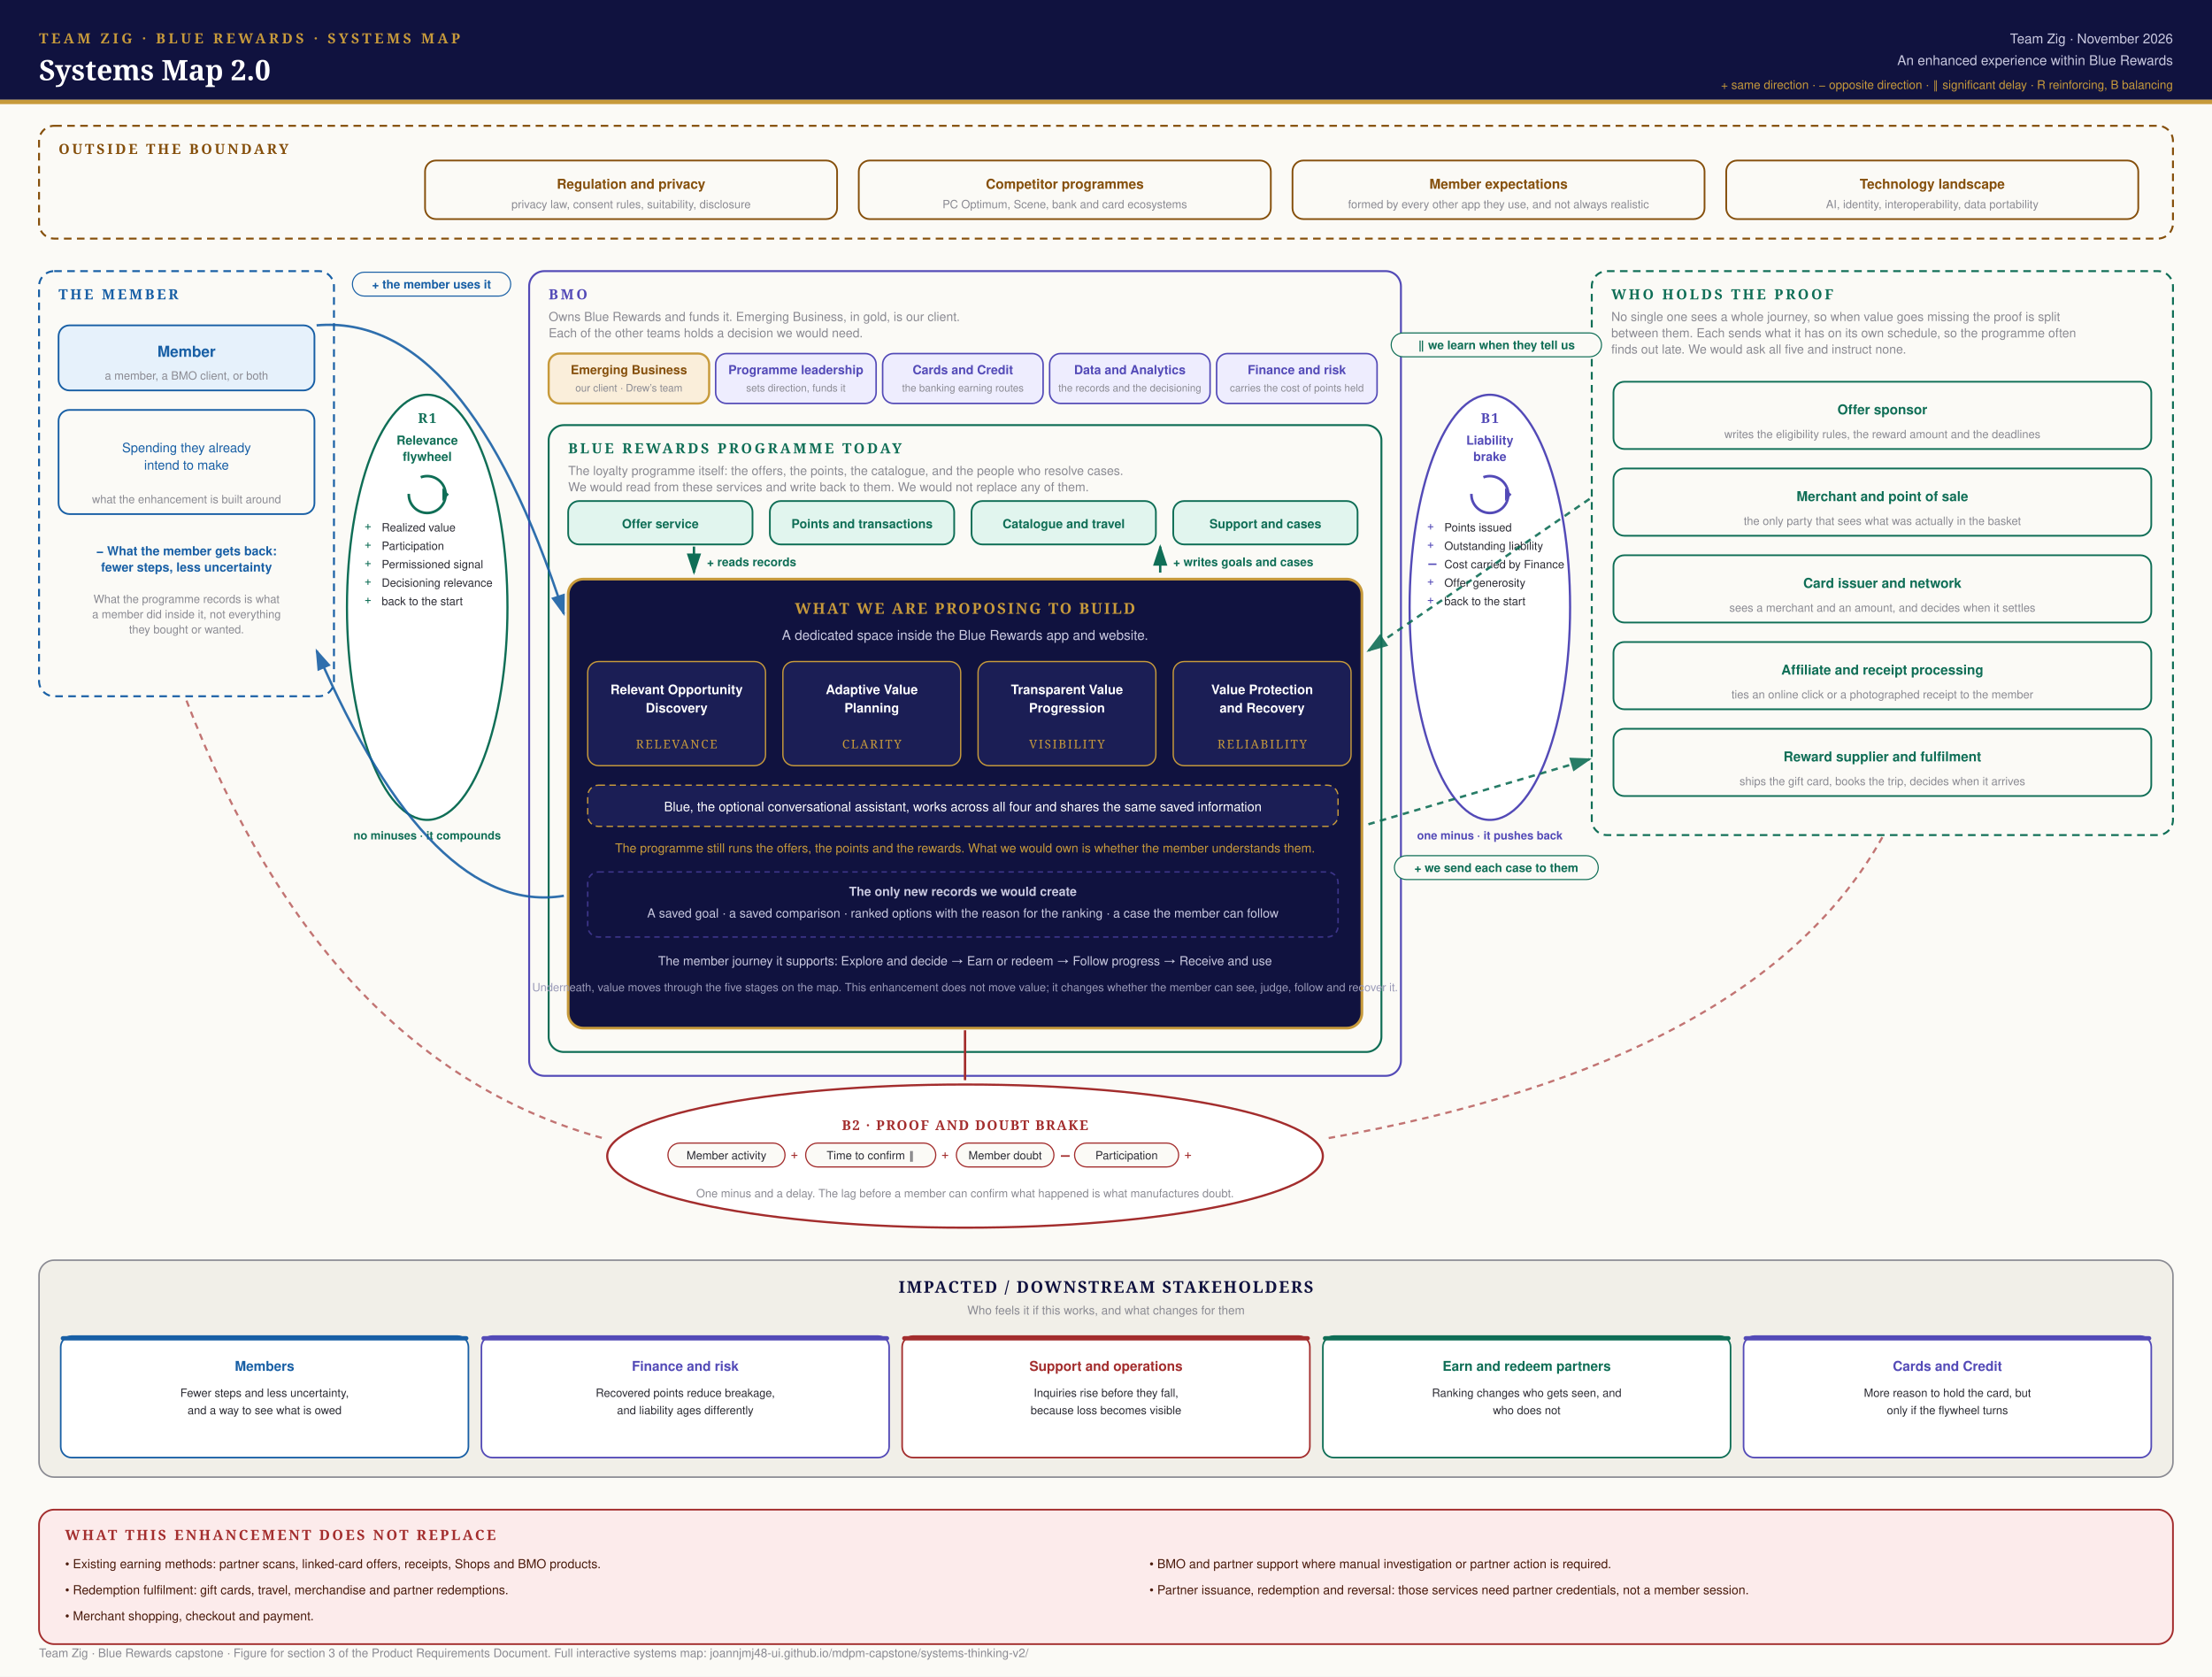
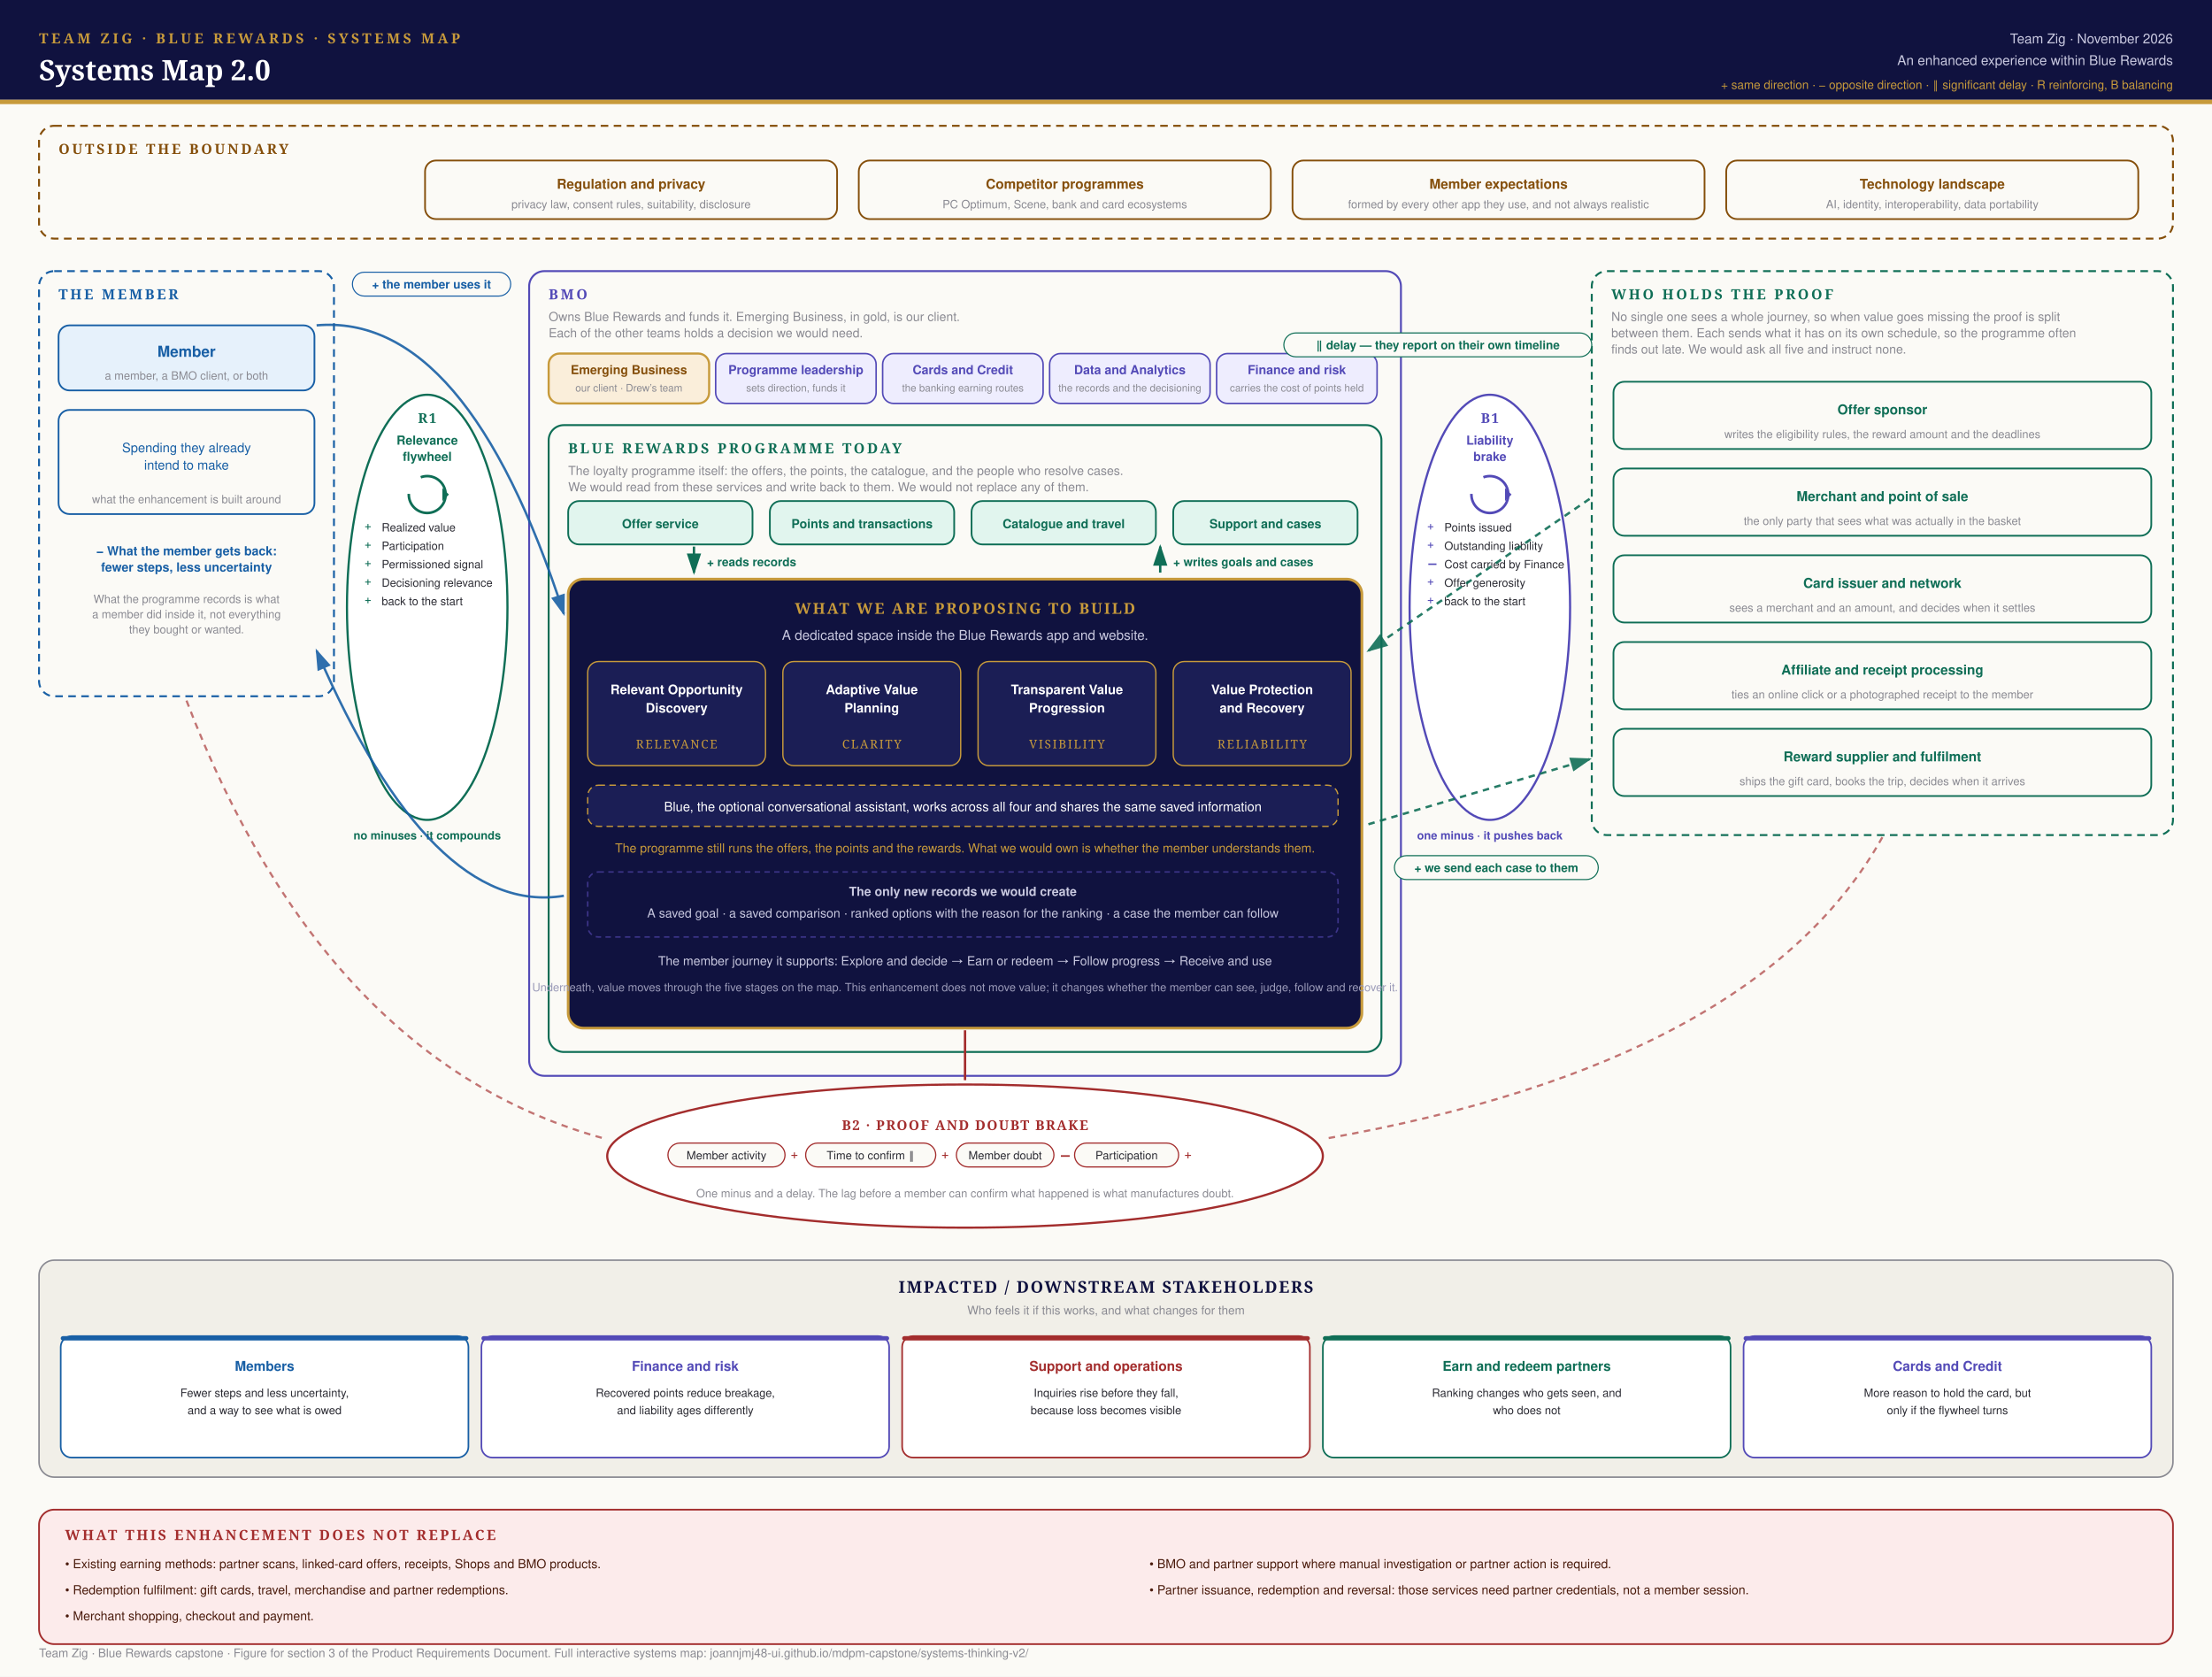
<svg xmlns="http://www.w3.org/2000/svg" viewBox="0 0 2040 1546" role="img" aria-label="Where the product sits in the Blue Rewards system. The product is a dedicated space inside the existing Blue Rewards app, nested within the programme systems of record, which are nested within BMO. The member is to the left, evidence authorities to the right, and forces outside the boundary across the top. The product owns no system of record.">
  <defs>
    <marker id="ar_185FA5" markerWidth="10" markerHeight="10" refX="8" refY="3" orient="auto" markerUnits="strokeWidth">
      <path d="M0,0 L9,3 L0,6 Z" fill="#185FA5" />
    </marker>
    <marker id="ar_534AB7" markerWidth="10" markerHeight="10" refX="8" refY="3" orient="auto" markerUnits="strokeWidth">
      <path d="M0,0 L9,3 L0,6 Z" fill="#534AB7" />
    </marker>
    <marker id="ar_0F6E56" markerWidth="10" markerHeight="10" refX="8" refY="3" orient="auto" markerUnits="strokeWidth">
      <path d="M0,0 L9,3 L0,6 Z" fill="#0F6E56" />
    </marker>
    <marker id="ar_854F0B" markerWidth="10" markerHeight="10" refX="8" refY="3" orient="auto" markerUnits="strokeWidth">
      <path d="M0,0 L9,3 L0,6 Z" fill="#854F0B" />
    </marker>
    <marker id="ar_8a8a92" markerWidth="10" markerHeight="10" refX="8" refY="3" orient="auto" markerUnits="strokeWidth">
      <path d="M0,0 L9,3 L0,6 Z" fill="#8a8a92" />
    </marker>
    <marker id="ar_C79A3B" markerWidth="10" markerHeight="10" refX="8" refY="3" orient="auto" markerUnits="strokeWidth">
      <path d="M0,0 L9,3 L0,6 Z" fill="#C79A3B" />
    </marker>
    <marker id="ar_10123f" markerWidth="10" markerHeight="10" refX="8" refY="3" orient="auto" markerUnits="strokeWidth">
      <path d="M0,0 L9,3 L0,6 Z" fill="#10123f" />
    </marker>
  </defs>
  <rect width="2040" height="1546" fill="#fbfaf6" />
  <rect width="2040" height="92" fill="#10123f" />
  <rect y="92" width="2040" height="4" fill="#C79A3B" />
  <text x="36" y="40" font-family="Georgia,serif" font-size="13" fill="#C79A3B" letter-spacing="2.8" font-weight="700">TEAM ZIG  ·  BLUE REWARDS  ·  SYSTEMS MAP</text>
  <text x="36" y="74" font-family="Georgia,serif" font-size="26" fill="#ffffff" font-weight="700">Systems Map 2.0</text>
  <text x="2004" y="40" text-anchor="end" font-family="Helvetica,Arial,sans-serif" font-size="12.5" fill="#c9c9e0">Team Zig · November 2026</text>
  <text x="2004" y="60" text-anchor="end" font-family="Helvetica,Arial,sans-serif" font-size="12.5" fill="#c9c9e0">An enhanced experience within Blue Rewards</text>
  <text x="2004" y="82" text-anchor="end" font-family="Helvetica,Arial,sans-serif" font-size="11" fill="#C79A3B">+ same direction · − opposite direction · ‖ significant delay · R reinforcing, B balancing</text>
  <g transform="translate(0,0)">
    <rect x="36" y="116" width="1968" height="104" rx="14" fill="none" stroke="#854F0B" stroke-width="1.8" stroke-dasharray="7 5" />
    <text x="54" y="142" font-family="Georgia,serif" font-size="13" fill="#854F0B" font-weight="700" letter-spacing="2.2">OUTSIDE THE BOUNDARY</text>
    <rect x="392" y="148" width="380" height="54" rx="10" fill="#fbfaf6" stroke="#854F0B" stroke-width="1.6" />
    <text x="582.0" y="174.0" text-anchor="middle" font-family="Helvetica,Arial,sans-serif" font-size="12.5" fill="#854F0B" font-weight="700">Regulation and privacy</text>
    <text x="582.0" y="192" text-anchor="middle" font-family="Helvetica,Arial,sans-serif" font-size="10.5" fill="#8a8a92">privacy law, consent rules, suitability, disclosure</text>
    <rect x="792" y="148" width="380" height="54" rx="10" fill="#fbfaf6" stroke="#854F0B" stroke-width="1.6" />
    <text x="982.0" y="174.0" text-anchor="middle" font-family="Helvetica,Arial,sans-serif" font-size="12.5" fill="#854F0B" font-weight="700">Competitor programmes</text>
    <text x="982.0" y="192" text-anchor="middle" font-family="Helvetica,Arial,sans-serif" font-size="10.5" fill="#8a8a92">PC Optimum, Scene, bank and card ecosystems</text>
    <rect x="1192" y="148" width="380" height="54" rx="10" fill="#fbfaf6" stroke="#854F0B" stroke-width="1.6" />
    <text x="1382.0" y="174.0" text-anchor="middle" font-family="Helvetica,Arial,sans-serif" font-size="12.5" fill="#854F0B" font-weight="700">Member expectations</text>
    <text x="1382.0" y="192" text-anchor="middle" font-family="Helvetica,Arial,sans-serif" font-size="10.5" fill="#8a8a92">formed by every other app they use, and not always realistic</text>
    <rect x="1592" y="148" width="380" height="54" rx="10" fill="#fbfaf6" stroke="#854F0B" stroke-width="1.6" />
    <text x="1782.0" y="174.0" text-anchor="middle" font-family="Helvetica,Arial,sans-serif" font-size="12.5" fill="#854F0B" font-weight="700">Technology landscape</text>
    <text x="1782.0" y="192" text-anchor="middle" font-family="Helvetica,Arial,sans-serif" font-size="10.5" fill="#8a8a92">AI, identity, interoperability, data portability</text>
    <rect x="36" y="250" width="272" height="392" rx="14" fill="none" stroke="#185FA5" stroke-width="1.8" stroke-dasharray="7 5" />
    <text x="54" y="276" font-family="Georgia,serif" font-size="13" fill="#185FA5" font-weight="700" letter-spacing="2.2">THE MEMBER</text>
    <rect x="54" y="300" width="236" height="60" rx="10" fill="#E6F1FB" stroke="#185FA5" stroke-width="1.6" />
    <text x="172.0" y="329.0" text-anchor="middle" font-family="Helvetica,Arial,sans-serif" font-size="14" fill="#185FA5" font-weight="700">Member</text>
    <text x="172.0" y="350" text-anchor="middle" font-family="Helvetica,Arial,sans-serif" font-size="10.5" fill="#8a8a92">a member, a BMO client, or both</text>
    <rect x="54" y="378" width="236" height="96" rx="10" fill="#fbfaf6" stroke="#185FA5" stroke-width="1.6" />
    <text x="172.0" y="417.0" text-anchor="middle" font-family="Helvetica,Arial,sans-serif" font-size="12" fill="#185FA5" font-weight="400">Spending they already</text>
    <text x="172.0" y="433.0" text-anchor="middle" font-family="Helvetica,Arial,sans-serif" font-size="12" fill="#185FA5" font-weight="400">intend to make</text>
    <text x="172.0" y="464" text-anchor="middle" font-family="Helvetica,Arial,sans-serif" font-size="10.5" fill="#8a8a92">what the enhancement is built around</text>
    <text x="172" y="512" text-anchor="middle" font-family="Helvetica,Arial,sans-serif" font-size="11.5" fill="#185FA5" font-weight="700">−  What the member gets back:</text>
    <text x="172" y="527" text-anchor="middle" font-family="Helvetica,Arial,sans-serif" font-size="11.5" fill="#185FA5" font-weight="700">fewer steps, less uncertainty</text>
    <text x="172" y="556" text-anchor="middle" font-family="Helvetica,Arial,sans-serif" font-size="10.5" fill="#8a8a92">What the programme records is what</text>
    <text x="172" y="570" text-anchor="middle" font-family="Helvetica,Arial,sans-serif" font-size="10.5" fill="#8a8a92">a member did inside it, not everything</text>
    <text x="172" y="584" text-anchor="middle" font-family="Helvetica,Arial,sans-serif" font-size="10.5" fill="#8a8a92">they bought or wanted.</text>
    <ellipse cx="394" cy="560" rx="74" ry="196" fill="#ffffff" stroke="#0F6E56" stroke-width="2" />
    <text x="394" y="390" text-anchor="middle" font-family="Georgia,serif" font-size="12.5" fill="#0F6E56" font-weight="700" letter-spacing="1.2">R1</text>
    <text x="394" y="410" text-anchor="middle" font-family="Helvetica,Arial,sans-serif" font-size="11.5" fill="#0F6E56" font-weight="700">Relevance</text>
    <text x="394" y="425" text-anchor="middle" font-family="Helvetica,Arial,sans-serif" font-size="11.5" fill="#0F6E56" font-weight="700">flywheel</text>
    <circle cx="394" cy="456" r="17" fill="none" stroke="#0F6E56" stroke-width="2.4" stroke-dasharray="54 20" />
    <path d="M408,450 l6,6 l-6,6 z" fill="#0F6E56" />
    <text x="336" y="490" font-family="Georgia,serif" font-size="12" fill="#0F6E56" font-weight="700">+</text>
    <text x="352" y="490" font-family="Helvetica,Arial,sans-serif" font-size="10.5" fill="#2b2b33">Realized value</text>
    <text x="336" y="507" font-family="Georgia,serif" font-size="12" fill="#0F6E56" font-weight="700">+</text>
    <text x="352" y="507" font-family="Helvetica,Arial,sans-serif" font-size="10.5" fill="#2b2b33">Participation</text>
    <text x="336" y="524" font-family="Georgia,serif" font-size="12" fill="#0F6E56" font-weight="700">+</text>
    <text x="352" y="524" font-family="Helvetica,Arial,sans-serif" font-size="10.5" fill="#2b2b33">Permissioned signal</text>
    <text x="336" y="541" font-family="Georgia,serif" font-size="12" fill="#0F6E56" font-weight="700">+</text>
    <text x="352" y="541" font-family="Helvetica,Arial,sans-serif" font-size="10.5" fill="#2b2b33">Decisioning relevance</text>
    <text x="336" y="558" font-family="Georgia,serif" font-size="12" fill="#0F6E56" font-weight="700">+</text>
    <text x="352" y="558" font-family="Helvetica,Arial,sans-serif" font-size="10.5" fill="#2b2b33">back to the start</text>
    <text x="394" y="774" text-anchor="middle" font-family="Helvetica,Arial,sans-serif" font-size="10.5" fill="#0F6E56" font-weight="700">no minuses · it compounds</text>
    <rect x="488" y="250" width="804" height="742" rx="14" fill="none" stroke="#534AB7" stroke-width="1.8" />
    <text x="506" y="276" font-family="Georgia,serif" font-size="13" fill="#534AB7" font-weight="700" letter-spacing="2.2">BMO</text>
    <text x="506" y="296" font-family="Helvetica,Arial,sans-serif" font-size="11.5" fill="#8a8a92">Owns Blue Rewards and funds it. Emerging Business, in gold, is our client.</text>
    <text x="506" y="311" font-family="Helvetica,Arial,sans-serif" font-size="11.5" fill="#8a8a92">Each of the other teams holds a decision we would need.</text>
    <rect x="506" y="326" width="148" height="46" rx="10" fill="#FAEEDA" stroke="#C79A3B" stroke-width="2" />
    <text x="580" y="345" text-anchor="middle" font-family="Helvetica,Arial,sans-serif" font-size="11.5" fill="#854F0B" font-weight="700">Emerging Business</text>
    <text x="580" y="361" text-anchor="middle" font-family="Helvetica,Arial,sans-serif" font-size="9.5" fill="#8a8a92">our client · Drew’s team</text>
    <rect x="660" y="326" width="148" height="46" rx="10" fill="#EEEDFE" stroke="#534AB7" stroke-width="1.4" />
    <text x="734" y="345" text-anchor="middle" font-family="Helvetica,Arial,sans-serif" font-size="11.5" fill="#534AB7" font-weight="700">Programme leadership</text>
    <text x="734" y="361" text-anchor="middle" font-family="Helvetica,Arial,sans-serif" font-size="9.5" fill="#8a8a92">sets direction, funds it</text>
    <rect x="814" y="326" width="148" height="46" rx="10" fill="#EEEDFE" stroke="#534AB7" stroke-width="1.4" />
    <text x="888" y="345" text-anchor="middle" font-family="Helvetica,Arial,sans-serif" font-size="11.5" fill="#534AB7" font-weight="700">Cards and Credit</text>
    <text x="888" y="361" text-anchor="middle" font-family="Helvetica,Arial,sans-serif" font-size="9.5" fill="#8a8a92">the banking earning routes</text>
    <rect x="968" y="326" width="148" height="46" rx="10" fill="#EEEDFE" stroke="#534AB7" stroke-width="1.4" />
    <text x="1042" y="345" text-anchor="middle" font-family="Helvetica,Arial,sans-serif" font-size="11.5" fill="#534AB7" font-weight="700">Data and Analytics</text>
    <text x="1042" y="361" text-anchor="middle" font-family="Helvetica,Arial,sans-serif" font-size="9.5" fill="#8a8a92">the records and the decisioning</text>
    <rect x="1122" y="326" width="148" height="46" rx="10" fill="#EEEDFE" stroke="#534AB7" stroke-width="1.4" />
    <text x="1196" y="345" text-anchor="middle" font-family="Helvetica,Arial,sans-serif" font-size="11.5" fill="#534AB7" font-weight="700">Finance and risk</text>
    <text x="1196" y="361" text-anchor="middle" font-family="Helvetica,Arial,sans-serif" font-size="9.5" fill="#8a8a92">carries the cost of points held</text>
    <rect x="506" y="392" width="768" height="578" rx="14" fill="none" stroke="#0F6E56" stroke-width="1.8" />
    <text x="524" y="418" font-family="Georgia,serif" font-size="13" fill="#0F6E56" font-weight="700" letter-spacing="2.2">BLUE REWARDS PROGRAMME TODAY</text>
    <text x="524" y="438" font-family="Helvetica,Arial,sans-serif" font-size="11.5" fill="#8a8a92">The loyalty programme itself: the offers, the points, the catalogue, and the people who resolve cases.</text>
    <text x="524" y="453" font-family="Helvetica,Arial,sans-serif" font-size="11.5" fill="#8a8a92">We would read from these services and write back to them. We would not replace any of them.</text>
    <rect x="524" y="462" width="170" height="40" rx="10" fill="#E1F5EE" stroke="#0F6E56" stroke-width="1.6" />
    <text x="609.0" y="487.0" text-anchor="middle" font-family="Helvetica,Arial,sans-serif" font-size="11.5" fill="#0F6E56" font-weight="700">Offer service</text>
    <rect x="710" y="462" width="170" height="40" rx="10" fill="#E1F5EE" stroke="#0F6E56" stroke-width="1.6" />
    <text x="795.0" y="487.0" text-anchor="middle" font-family="Helvetica,Arial,sans-serif" font-size="11.5" fill="#0F6E56" font-weight="700">Points and transactions</text>
    <rect x="896" y="462" width="170" height="40" rx="10" fill="#E1F5EE" stroke="#0F6E56" stroke-width="1.6" />
    <text x="981.0" y="487.0" text-anchor="middle" font-family="Helvetica,Arial,sans-serif" font-size="11.5" fill="#0F6E56" font-weight="700">Catalogue and travel</text>
    <rect x="1082" y="462" width="170" height="40" rx="10" fill="#E1F5EE" stroke="#0F6E56" stroke-width="1.6" />
    <text x="1167.0" y="487.0" text-anchor="middle" font-family="Helvetica,Arial,sans-serif" font-size="11.5" fill="#0F6E56" font-weight="700">Support and cases</text>
    <rect x="524" y="534" width="732" height="414" rx="14" fill="#10123f" stroke="#C79A3B" stroke-width="2.5" />
    <text x="890" y="566" text-anchor="middle" font-family="Georgia,serif" font-size="14" fill="#C79A3B" font-weight="700" letter-spacing="1.6">WHAT WE ARE PROPOSING TO BUILD</text>
    <text x="890" y="590" text-anchor="middle" font-family="Helvetica,Arial,sans-serif" font-size="12.5" fill="#c9c9e0">A dedicated space inside the Blue Rewards app and website.</text>
    <rect x="542" y="610" width="164" height="96" rx="10" fill="#1b1e55" stroke="#C79A3B" stroke-width="1.2" />
    <text x="624" y="640" text-anchor="middle" font-family="Helvetica,Arial,sans-serif" font-size="12" fill="#ffffff" font-weight="700">Relevant Opportunity</text>
    <text x="624" y="657" text-anchor="middle" font-family="Helvetica,Arial,sans-serif" font-size="12" fill="#ffffff" font-weight="700">Discovery</text>
    <text x="624" y="690" text-anchor="middle" font-family="Georgia,serif" font-size="11" fill="#C79A3B" letter-spacing="1.4">RELEVANCE</text>
    <rect x="722" y="610" width="164" height="96" rx="10" fill="#1b1e55" stroke="#C79A3B" stroke-width="1.2" />
    <text x="804" y="640" text-anchor="middle" font-family="Helvetica,Arial,sans-serif" font-size="12" fill="#ffffff" font-weight="700">Adaptive Value</text>
    <text x="804" y="657" text-anchor="middle" font-family="Helvetica,Arial,sans-serif" font-size="12" fill="#ffffff" font-weight="700">Planning</text>
    <text x="804" y="690" text-anchor="middle" font-family="Georgia,serif" font-size="11" fill="#C79A3B" letter-spacing="1.4">CLARITY</text>
    <rect x="902" y="610" width="164" height="96" rx="10" fill="#1b1e55" stroke="#C79A3B" stroke-width="1.2" />
    <text x="984" y="640" text-anchor="middle" font-family="Helvetica,Arial,sans-serif" font-size="12" fill="#ffffff" font-weight="700">Transparent Value</text>
    <text x="984" y="657" text-anchor="middle" font-family="Helvetica,Arial,sans-serif" font-size="12" fill="#ffffff" font-weight="700">Progression</text>
    <text x="984" y="690" text-anchor="middle" font-family="Georgia,serif" font-size="11" fill="#C79A3B" letter-spacing="1.4">VISIBILITY</text>
    <rect x="1082" y="610" width="164" height="96" rx="10" fill="#1b1e55" stroke="#C79A3B" stroke-width="1.2" />
    <text x="1164" y="640" text-anchor="middle" font-family="Helvetica,Arial,sans-serif" font-size="12" fill="#ffffff" font-weight="700">Value Protection</text>
    <text x="1164" y="657" text-anchor="middle" font-family="Helvetica,Arial,sans-serif" font-size="12" fill="#ffffff" font-weight="700">and Recovery</text>
    <text x="1164" y="690" text-anchor="middle" font-family="Georgia,serif" font-size="11" fill="#C79A3B" letter-spacing="1.4">RELIABILITY</text>
    <rect x="542" y="724" width="692" height="38" rx="10" fill="#1b1e55" stroke="#C79A3B" stroke-width="1.2" stroke-dasharray="6 4" />
    <text x="888" y="748" text-anchor="middle" font-family="Helvetica,Arial,sans-serif" font-size="12" fill="#ffffff">Blue, the optional conversational assistant, works across all four and shares the same saved information</text>
    <text x="890" y="786" text-anchor="middle" font-family="Helvetica,Arial,sans-serif" font-size="11.5" fill="#C79A3B">The programme still runs the offers, the points and the rewards. What we would own is whether the member understands them.</text>
    <rect x="542" y="804" width="692" height="60" rx="10" fill="none" stroke="#3C3489" stroke-width="1.4" stroke-dasharray="5 4" />
    <text x="888" y="826" text-anchor="middle" font-family="Helvetica,Arial,sans-serif" font-size="11.5" fill="#c9c9e0" font-weight="700">The only new records we would create</text>
    <text x="888" y="846" text-anchor="middle" font-family="Helvetica,Arial,sans-serif" font-size="11.5" fill="#c9c9e0">A saved goal · a saved comparison · ranked options with the reason for the ranking · a case the member can follow</text>
    <text x="890" y="890" text-anchor="middle" font-family="Helvetica,Arial,sans-serif" font-size="11.5" fill="#c9c9e0">The member journey it supports:  Explore and decide  →  Earn or redeem  →  Follow progress  →  Receive and use</text>
    <text x="890" y="914" text-anchor="middle" font-family="Helvetica,Arial,sans-serif" font-size="10.5" fill="#9a9ab8">Underneath, value moves through the five stages on the map. This enhancement does not move value; it changes whether the member can see, judge, follow and recover it.</text>
    <ellipse cx="1374" cy="560" rx="74" ry="196" fill="#ffffff" stroke="#534AB7" stroke-width="2" />
    <text x="1374" y="390" text-anchor="middle" font-family="Georgia,serif" font-size="12.5" fill="#534AB7" font-weight="700" letter-spacing="1.2">B1</text>
    <text x="1374" y="410" text-anchor="middle" font-family="Helvetica,Arial,sans-serif" font-size="11.5" fill="#534AB7" font-weight="700">Liability</text>
    <text x="1374" y="425" text-anchor="middle" font-family="Helvetica,Arial,sans-serif" font-size="11.5" fill="#534AB7" font-weight="700">brake</text>
    <circle cx="1374" cy="456" r="17" fill="none" stroke="#534AB7" stroke-width="2.4" stroke-dasharray="54 20" />
    <path d="M1388,450 l6,6 l-6,6 z" fill="#534AB7" />
    <text x="1316" y="490" font-family="Georgia,serif" font-size="12" fill="#534AB7" font-weight="700">+</text>
    <text x="1332" y="490" font-family="Helvetica,Arial,sans-serif" font-size="10.5" fill="#2b2b33">Points issued</text>
    <text x="1316" y="507" font-family="Georgia,serif" font-size="12" fill="#534AB7" font-weight="700">+</text>
    <text x="1332" y="507" font-family="Helvetica,Arial,sans-serif" font-size="10.5" fill="#2b2b33">Outstanding liability</text>
    <text x="1316" y="524" font-family="Georgia,serif" font-size="12" fill="#534AB7" font-weight="700">−</text>
    <text x="1332" y="524" font-family="Helvetica,Arial,sans-serif" font-size="10.5" fill="#2b2b33">Cost carried by Finance</text>
    <text x="1316" y="541" font-family="Georgia,serif" font-size="12" fill="#534AB7" font-weight="700">+</text>
    <text x="1332" y="541" font-family="Helvetica,Arial,sans-serif" font-size="10.5" fill="#2b2b33">Offer generosity</text>
    <text x="1316" y="558" font-family="Georgia,serif" font-size="12" fill="#534AB7" font-weight="700">+</text>
    <text x="1332" y="558" font-family="Helvetica,Arial,sans-serif" font-size="10.5" fill="#2b2b33">back to the start</text>
    <text x="1374" y="774" text-anchor="middle" font-family="Helvetica,Arial,sans-serif" font-size="10.5" fill="#534AB7" font-weight="700">one minus · it pushes back</text>
    <rect x="1468" y="250" width="536" height="520" rx="14" fill="none" stroke="#0F6E56" stroke-width="1.8" stroke-dasharray="7 5" />
    <text x="1486" y="276" font-family="Georgia,serif" font-size="13" fill="#0F6E56" font-weight="700" letter-spacing="2.2">WHO HOLDS THE PROOF</text>
    <text x="1486" y="296" font-family="Helvetica,Arial,sans-serif" font-size="11.5" fill="#8a8a92">No single one sees a whole journey, so when value goes missing the proof is split</text>
    <text x="1486" y="311" font-family="Helvetica,Arial,sans-serif" font-size="11.5" fill="#8a8a92">between them. Each sends what it has on its own schedule, so the programme often</text>
    <text x="1486" y="326" font-family="Helvetica,Arial,sans-serif" font-size="11.5" fill="#8a8a92">finds out late. We would ask all five and instruct none.</text>
    <rect x="1488" y="352" width="496" height="62" rx="10" fill="#fbfaf6" stroke="#0F6E56" stroke-width="1.6" />
    <text x="1736.0" y="382.0" text-anchor="middle" font-family="Helvetica,Arial,sans-serif" font-size="12.5" fill="#0F6E56" font-weight="700">Offer sponsor</text>
    <text x="1736.0" y="404" text-anchor="middle" font-family="Helvetica,Arial,sans-serif" font-size="10.5" fill="#8a8a92">writes the eligibility rules, the reward amount and the deadlines</text>
    <rect x="1488" y="432" width="496" height="62" rx="10" fill="#fbfaf6" stroke="#0F6E56" stroke-width="1.6" />
    <text x="1736.0" y="462.0" text-anchor="middle" font-family="Helvetica,Arial,sans-serif" font-size="12.5" fill="#0F6E56" font-weight="700">Merchant and point of sale</text>
    <text x="1736.0" y="484" text-anchor="middle" font-family="Helvetica,Arial,sans-serif" font-size="10.5" fill="#8a8a92">the only party that sees what was actually in the basket</text>
    <rect x="1488" y="512" width="496" height="62" rx="10" fill="#fbfaf6" stroke="#0F6E56" stroke-width="1.6" />
    <text x="1736.0" y="542.0" text-anchor="middle" font-family="Helvetica,Arial,sans-serif" font-size="12.5" fill="#0F6E56" font-weight="700">Card issuer and network</text>
    <text x="1736.0" y="564" text-anchor="middle" font-family="Helvetica,Arial,sans-serif" font-size="10.5" fill="#8a8a92">sees a merchant and an amount, and decides when it settles</text>
    <rect x="1488" y="592" width="496" height="62" rx="10" fill="#fbfaf6" stroke="#0F6E56" stroke-width="1.6" />
    <text x="1736.0" y="622.0" text-anchor="middle" font-family="Helvetica,Arial,sans-serif" font-size="12.5" fill="#0F6E56" font-weight="700">Affiliate and receipt processing</text>
    <text x="1736.0" y="644" text-anchor="middle" font-family="Helvetica,Arial,sans-serif" font-size="10.5" fill="#8a8a92">ties an online click or a photographed receipt to the member</text>
    <rect x="1488" y="672" width="496" height="62" rx="10" fill="#fbfaf6" stroke="#0F6E56" stroke-width="1.6" />
    <text x="1736.0" y="702.0" text-anchor="middle" font-family="Helvetica,Arial,sans-serif" font-size="12.5" fill="#0F6E56" font-weight="700">Reward supplier and fulfilment</text>
    <text x="1736.0" y="724" text-anchor="middle" font-family="Helvetica,Arial,sans-serif" font-size="10.5" fill="#8a8a92">ships the gift card, books the trip, decides when it arrives</text>
    <path d="M292,300 Q430,288 520,566" fill="none" stroke="#185FA5" stroke-width="2.2" marker-end="url(#ar_185FA5)" opacity="0.9" />
    <rect x="325.0" y="251" width="146.0" height="22" rx="11" fill="#fbfaf6" stroke="#185FA5" stroke-width="1" />
    <text x="398" y="266" text-anchor="middle" font-family="Helvetica,Arial,sans-serif" font-size="11" fill="#185FA5" font-weight="700">+  the member uses it</text>
    <path d="M520,826 Q398,846 292,600" fill="none" stroke="#185FA5" stroke-width="2.2" marker-end="url(#ar_185FA5)" opacity="0.9" />
    <line x1="640" y1="504" x2="640" y2="528" stroke="#0F6E56" stroke-width="2.2" marker-end="url(#ar_0F6E56)" />
    <text x="652" y="522" font-family="Helvetica,Arial,sans-serif" font-size="11" fill="#0F6E56" font-weight="700">+  reads records</text>
    <line x1="1070" y1="528" x2="1070" y2="504" stroke="#0F6E56" stroke-width="2.2" marker-end="url(#ar_0F6E56)" />
    <text x="1082" y="522" font-family="Helvetica,Arial,sans-serif" font-size="11" fill="#0F6E56" font-weight="700">+  writes goals and cases</text>
    <path d="M1466,460 L1262,600" fill="none" stroke="#0F6E56" stroke-width="2.2" stroke-dasharray="6 5" marker-end="url(#ar_0F6E56)" opacity="0.9" />
-     <rect x="1283.0" y="307" width="194.0" height="22" rx="11" fill="#fbfaf6" stroke="#0F6E56" stroke-width="1" />
-     <text x="1380" y="322" text-anchor="middle" font-family="Helvetica,Arial,sans-serif" font-size="11" fill="#0F6E56" font-weight="700">‖  we learn when they tell us</text>
+     <rect x="1184.0" y="307" width="284.0" height="22" rx="11" fill="#fbfaf6" stroke="#0F6E56" stroke-width="1" />
+     <text x="1326" y="322" text-anchor="middle" font-family="Helvetica,Arial,sans-serif" font-size="11" fill="#0F6E56" font-weight="700">‖  delay — they report on their own timeline</text>
    <path d="M1262,760 L1466,700" fill="none" stroke="#0F6E56" stroke-width="2.2" stroke-dasharray="6 5" marker-end="url(#ar_0F6E56)" opacity="0.9" />
    <rect x="1286.0" y="789" width="188.0" height="22" rx="11" fill="#fbfaf6" stroke="#0F6E56" stroke-width="1" />
    <text x="1380" y="804" text-anchor="middle" font-family="Helvetica,Arial,sans-serif" font-size="11" fill="#0F6E56" font-weight="700">+  we send each case to them</text>
    <ellipse cx="890" cy="1066" rx="330" ry="66" fill="#ffffff" stroke="#A32D2D" stroke-width="2" />
    <text x="890" y="1042" text-anchor="middle" font-family="Georgia,serif" font-size="12.5" fill="#A32D2D" font-weight="700" letter-spacing="1.2">B2  ·  PROOF AND DOUBT BRAKE</text>
    <rect x="616" y="1054" width="108.0" height="22" rx="11" fill="#fbfaf6" stroke="#A32D2D" stroke-width="1.1" />
    <text x="670.0" y="1069" text-anchor="middle" font-family="Helvetica,Arial,sans-serif" font-size="10.5" fill="#2b2b33">Member activity</text>
    <text x="729.0" y="1070" font-family="Georgia,serif" font-size="13" fill="#A32D2D" font-weight="700">+</text>
    <rect x="743.0" y="1054" width="120.0" height="22" rx="11" fill="#fbfaf6" stroke="#A32D2D" stroke-width="1.1" />
    <text x="803.0" y="1069" text-anchor="middle" font-family="Helvetica,Arial,sans-serif" font-size="10.5" fill="#2b2b33">Time to confirm ‖</text>
    <text x="868.0" y="1070" font-family="Georgia,serif" font-size="13" fill="#A32D2D" font-weight="700">+</text>
    <rect x="882.0" y="1054" width="90.0" height="22" rx="11" fill="#fbfaf6" stroke="#A32D2D" stroke-width="1.1" />
    <text x="927.0" y="1069" text-anchor="middle" font-family="Helvetica,Arial,sans-serif" font-size="10.5" fill="#2b2b33">Member doubt</text>
    <text x="977.0" y="1070" font-family="Georgia,serif" font-size="13" fill="#A32D2D" font-weight="700">−</text>
    <rect x="991.0" y="1054" width="96.0" height="22" rx="11" fill="#fbfaf6" stroke="#A32D2D" stroke-width="1.1" />
    <text x="1039.0" y="1069" text-anchor="middle" font-family="Helvetica,Arial,sans-serif" font-size="10.5" fill="#2b2b33">Participation</text>
    <text x="1092.0" y="1070" font-family="Georgia,serif" font-size="13" fill="#A32D2D" font-weight="700">+</text>
    <text x="890" y="1104" text-anchor="middle" font-family="Helvetica,Arial,sans-serif" font-size="10.5" fill="#8a8a92">One minus and a delay. The lag before a member can confirm what happened is what manufactures doubt.</text>
    <line x1="890" y1="950" x2="890" y2="996" stroke="#A32D2D" stroke-width="2.2" marker-end="url(#ar_A32D2D)" />
    <path d="M1736,772 Q1620,980 1222,1050" fill="none" stroke="#A32D2D" stroke-width="2" stroke-dasharray="6 5" marker-end="url(#ar_A32D2D)" opacity="0.65" />
    <path d="M172,646 Q300,980 558,1050" fill="none" stroke="#A32D2D" stroke-width="2" stroke-dasharray="6 5" marker-end="url(#ar_A32D2D)" opacity="0.65" />
    <rect x="36" y="1162" width="1968" height="200" rx="14" fill="#F1EFE8" stroke="#8a8a92" stroke-width="1.4" />
    <text x="1020.0" y="1192" text-anchor="middle" font-family="Georgia,serif" font-size="15" fill="#10123f" font-weight="700" letter-spacing="1.4">IMPACTED  /  DOWNSTREAM STAKEHOLDERS</text>
    <text x="1020.0" y="1212" text-anchor="middle" font-family="Helvetica,Arial,sans-serif" font-size="11" fill="#8a8a92">Who feels it if this works, and what changes for them</text>
    <rect x="56.0" y="1232" width="376.0" height="112" rx="10" fill="#ffffff" stroke="#185FA5" stroke-width="1.5" />
    <rect x="56.0" y="1232" width="376.0" height="4" rx="2" fill="#185FA5" />
    <text x="244.0" y="1264" text-anchor="middle" font-family="Helvetica,Arial,sans-serif" font-size="12.5" fill="#185FA5" font-weight="700">Members</text>
    <text x="244.0" y="1288" text-anchor="middle" font-family="Helvetica,Arial,sans-serif" font-size="10.5" fill="#2b2b33">Fewer steps and less uncertainty,</text>
    <text x="244.0" y="1304" text-anchor="middle" font-family="Helvetica,Arial,sans-serif" font-size="10.5" fill="#2b2b33">and a way to see what is owed</text>
    <rect x="444.0" y="1232" width="376.0" height="112" rx="10" fill="#ffffff" stroke="#534AB7" stroke-width="1.5" />
    <rect x="444.0" y="1232" width="376.0" height="4" rx="2" fill="#534AB7" />
    <text x="632.0" y="1264" text-anchor="middle" font-family="Helvetica,Arial,sans-serif" font-size="12.5" fill="#534AB7" font-weight="700">Finance and risk</text>
    <text x="632.0" y="1288" text-anchor="middle" font-family="Helvetica,Arial,sans-serif" font-size="10.5" fill="#2b2b33">Recovered points reduce breakage,</text>
    <text x="632.0" y="1304" text-anchor="middle" font-family="Helvetica,Arial,sans-serif" font-size="10.5" fill="#2b2b33">and liability ages differently</text>
    <rect x="832.0" y="1232" width="376.0" height="112" rx="10" fill="#ffffff" stroke="#A32D2D" stroke-width="1.5" />
    <rect x="832.0" y="1232" width="376.0" height="4" rx="2" fill="#A32D2D" />
    <text x="1020.0" y="1264" text-anchor="middle" font-family="Helvetica,Arial,sans-serif" font-size="12.5" fill="#A32D2D" font-weight="700">Support and operations</text>
    <text x="1020.0" y="1288" text-anchor="middle" font-family="Helvetica,Arial,sans-serif" font-size="10.5" fill="#2b2b33">Inquiries rise before they fall,</text>
    <text x="1020.0" y="1304" text-anchor="middle" font-family="Helvetica,Arial,sans-serif" font-size="10.5" fill="#2b2b33">because loss becomes visible</text>
    <rect x="1220.0" y="1232" width="376.0" height="112" rx="10" fill="#ffffff" stroke="#0F6E56" stroke-width="1.5" />
    <rect x="1220.0" y="1232" width="376.0" height="4" rx="2" fill="#0F6E56" />
    <text x="1408.0" y="1264" text-anchor="middle" font-family="Helvetica,Arial,sans-serif" font-size="12.5" fill="#0F6E56" font-weight="700">Earn and redeem partners</text>
    <text x="1408.0" y="1288" text-anchor="middle" font-family="Helvetica,Arial,sans-serif" font-size="10.5" fill="#2b2b33">Ranking changes who gets seen, and</text>
    <text x="1408.0" y="1304" text-anchor="middle" font-family="Helvetica,Arial,sans-serif" font-size="10.5" fill="#2b2b33">who does not</text>
    <rect x="1608.0" y="1232" width="376.0" height="112" rx="10" fill="#ffffff" stroke="#534AB7" stroke-width="1.5" />
    <rect x="1608.0" y="1232" width="376.0" height="4" rx="2" fill="#534AB7" />
    <text x="1796.0" y="1264" text-anchor="middle" font-family="Helvetica,Arial,sans-serif" font-size="12.5" fill="#534AB7" font-weight="700">Cards and Credit</text>
    <text x="1796.0" y="1288" text-anchor="middle" font-family="Helvetica,Arial,sans-serif" font-size="10.5" fill="#2b2b33">More reason to hold the card, but</text>
    <text x="1796.0" y="1304" text-anchor="middle" font-family="Helvetica,Arial,sans-serif" font-size="10.5" fill="#2b2b33">only if the flywheel turns</text>
    <rect x="36" y="1392" width="1968" height="124" rx="14" fill="#FCEBEB" stroke="#A32D2D" stroke-width="1.6" />
    <text x="60" y="1420" font-family="Georgia,serif" font-size="13" fill="#A32D2D" font-weight="700" letter-spacing="2">WHAT THIS ENHANCEMENT DOES NOT REPLACE</text>
    <text x="60" y="1446" font-family="Helvetica,Arial,sans-serif" font-size="11.5" fill="#4A1B0C">•  Existing earning methods: partner scans, linked-card offers, receipts, Shops and BMO products.</text>
    <text x="60" y="1470" font-family="Helvetica,Arial,sans-serif" font-size="11.5" fill="#4A1B0C">•  Redemption fulfilment: gift cards, travel, merchandise and partner redemptions.</text>
    <text x="60" y="1494" font-family="Helvetica,Arial,sans-serif" font-size="11.5" fill="#4A1B0C">•  Merchant shopping, checkout and payment.</text>
    <text x="1060" y="1446" font-family="Helvetica,Arial,sans-serif" font-size="11.5" fill="#4A1B0C">•  BMO and partner support where manual investigation or partner action is required.</text>
    <text x="1060" y="1470" font-family="Helvetica,Arial,sans-serif" font-size="11.5" fill="#4A1B0C">•  Partner issuance, redemption and reversal: those services need partner credentials, not a member session.</text>
    <text x="36" y="1528" font-family="Helvetica,Arial,sans-serif" font-size="11" fill="#8a8a92">Team Zig · Blue Rewards capstone · Figure for section 3 of the Product Requirements Document. Full interactive systems map: joannjmj48-ui.github.io/mdpm-capstone/systems-thinking-v2/</text>
  </g>
</svg>
